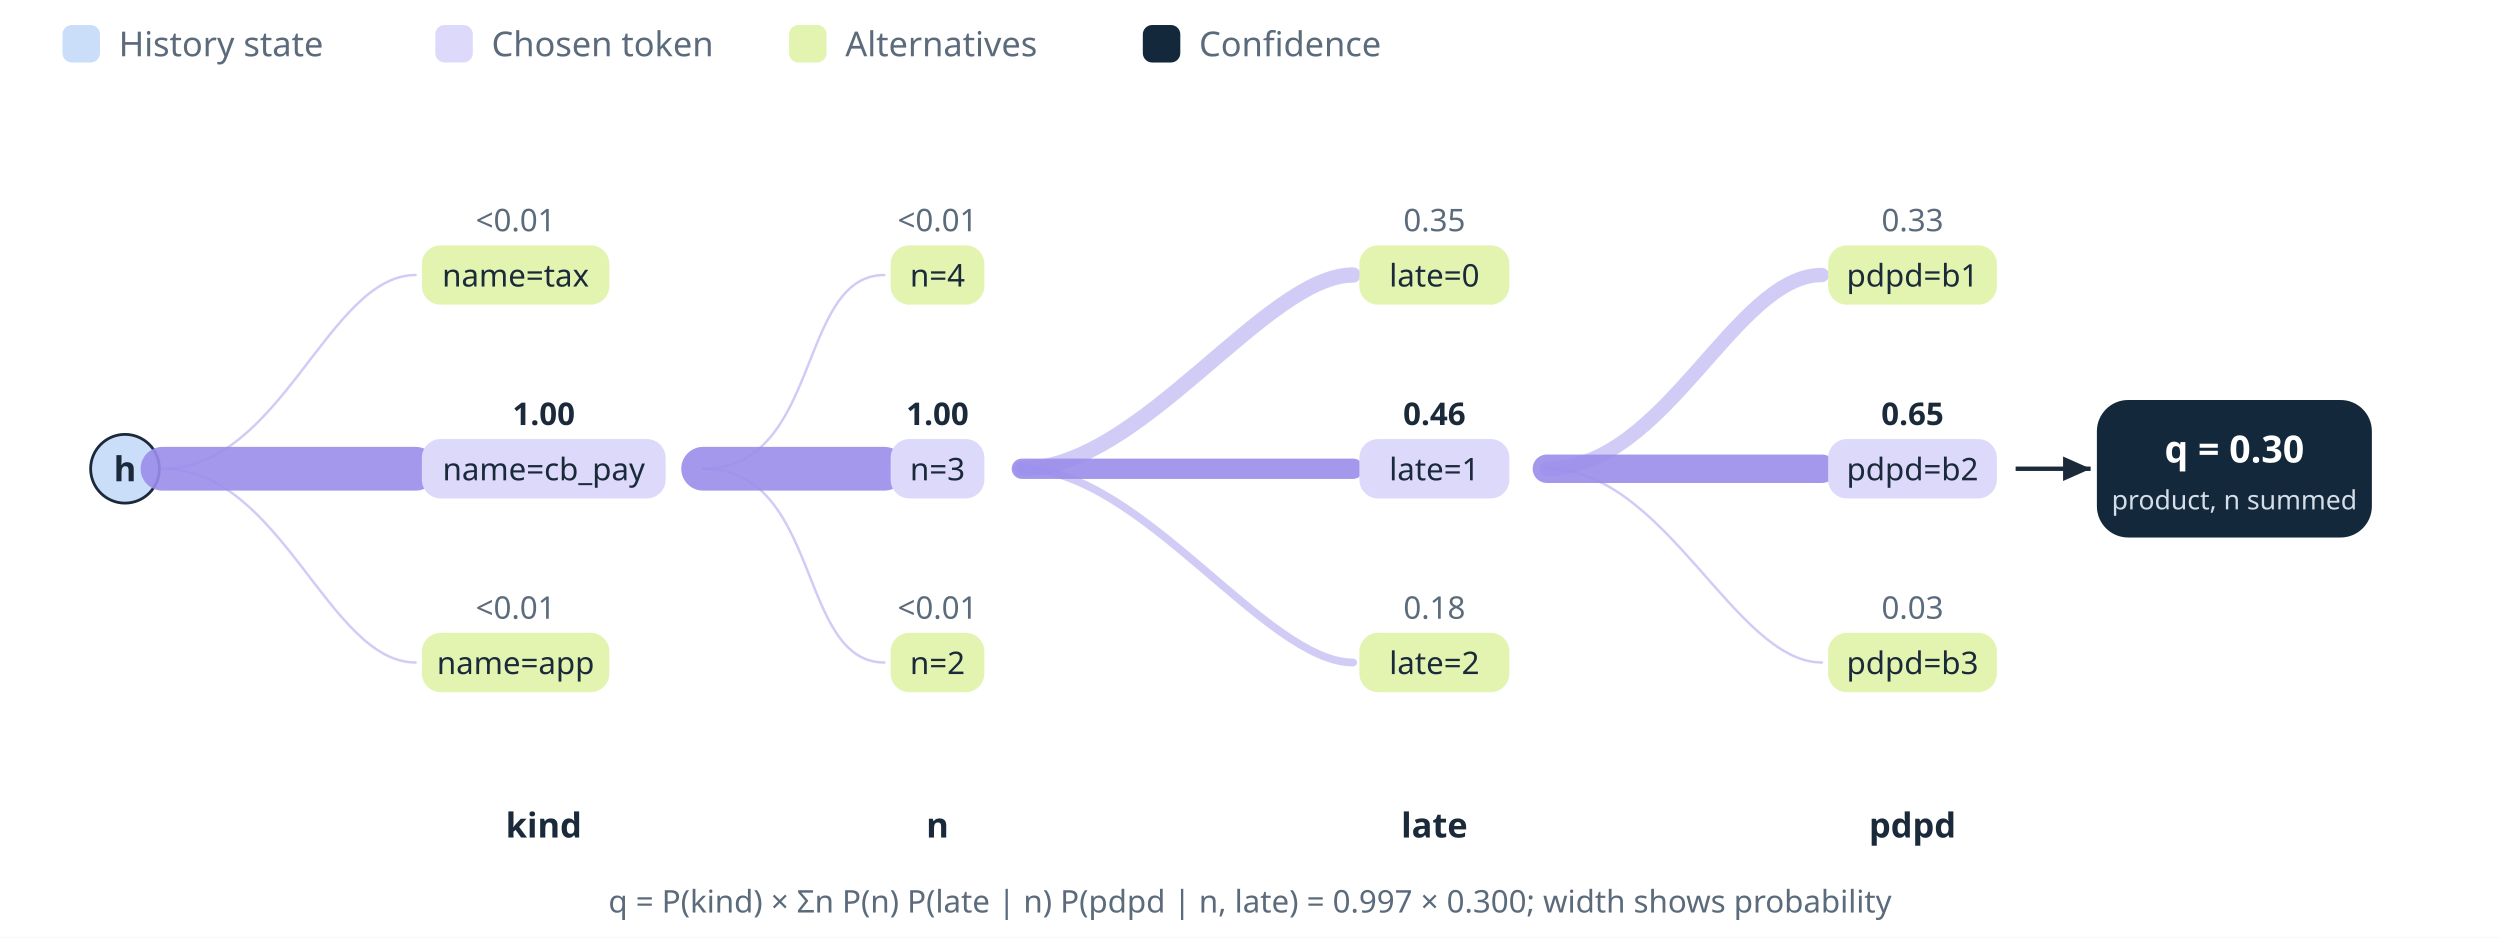
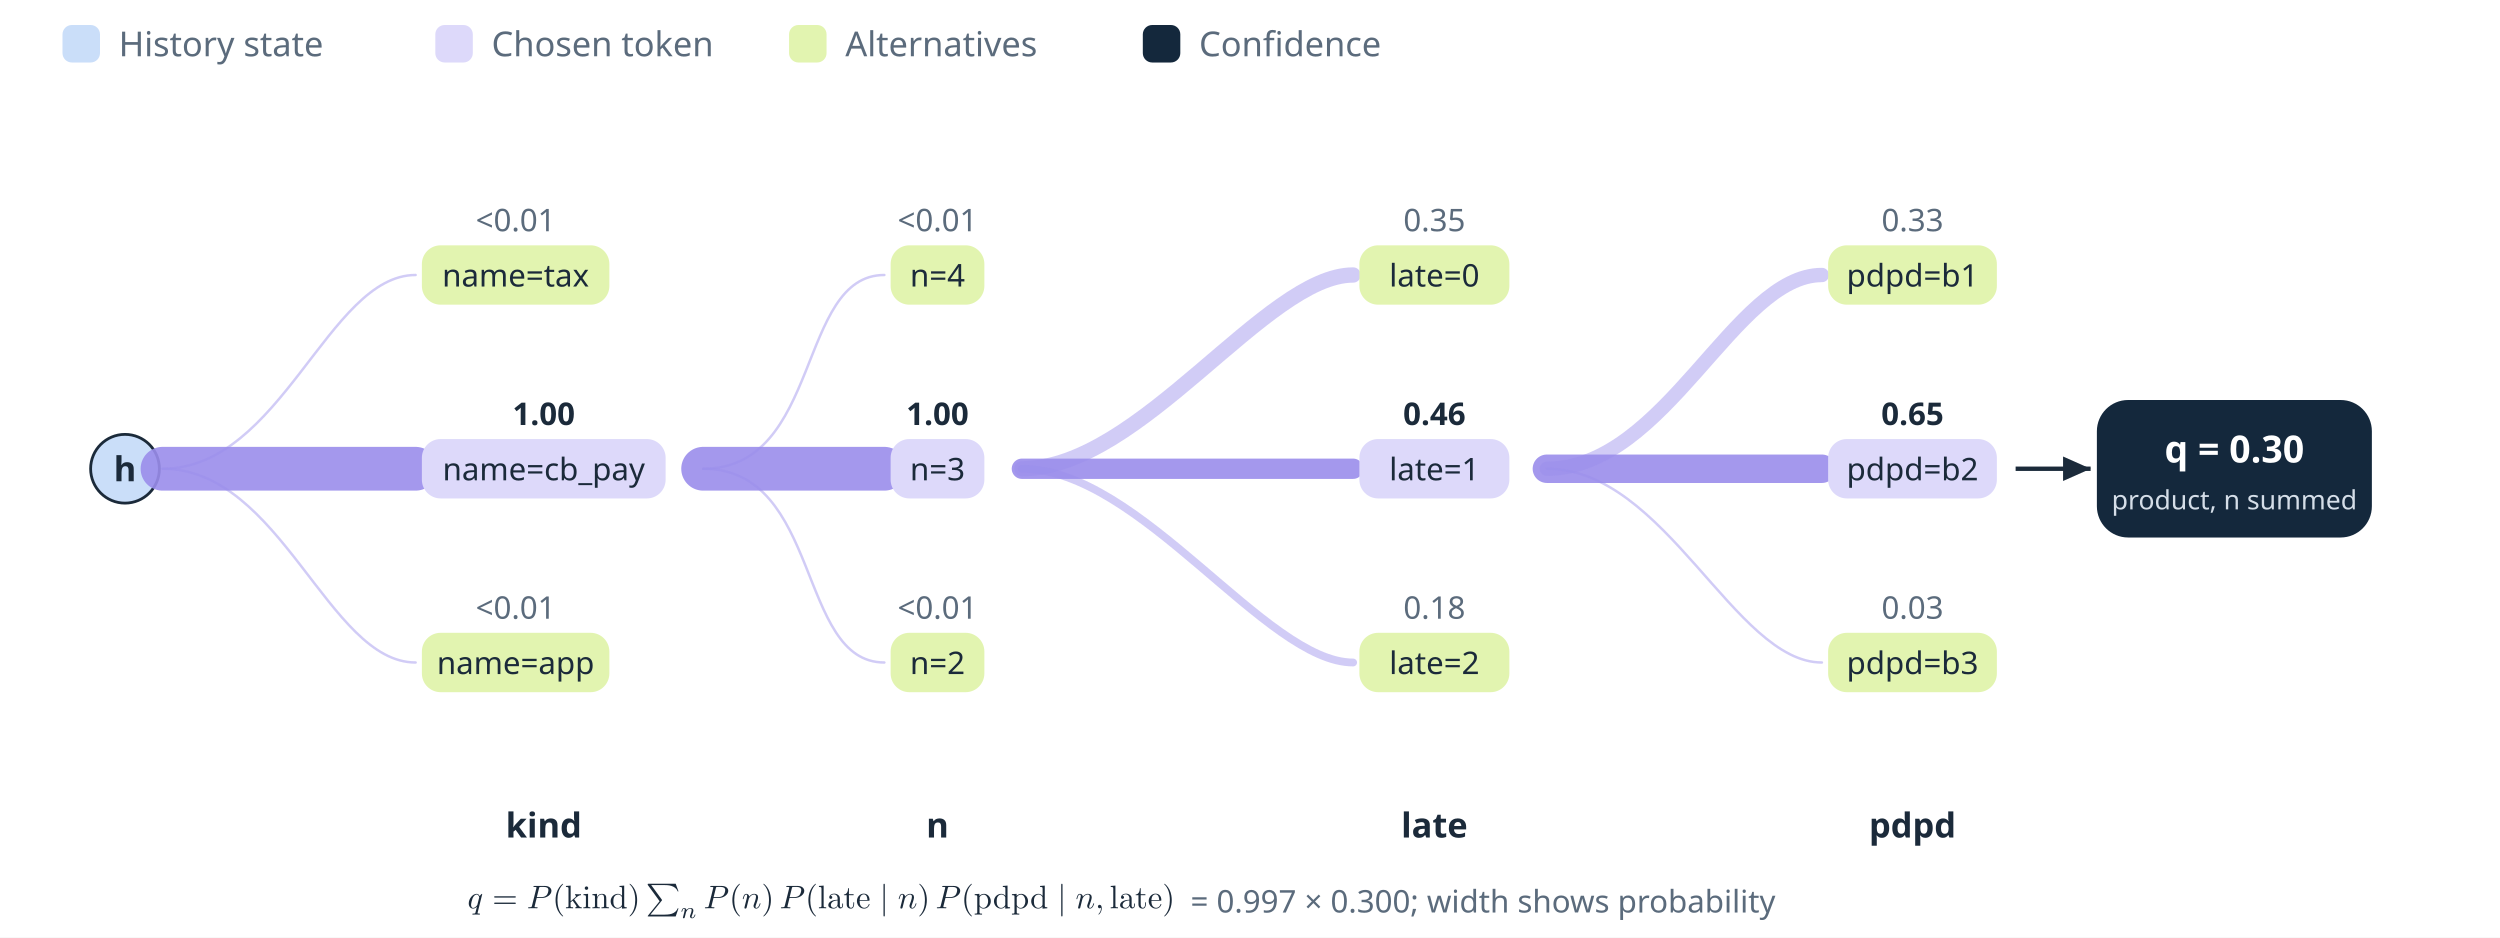
- <svg xmlns="http://www.w3.org/2000/svg" width="800" height="300" viewBox="0 0 800 300">
+ <svg xmlns="http://www.w3.org/2000/svg" xmlns:xlink="http://www.w3.org/1999/xlink" width="800" height="300" viewBox="0 0 800 300">
  <defs>
    <marker id="head" viewBox="0 0 10 10" refX="9" refY="5" markerWidth="7" markerHeight="7" orient="auto-start-reverse">
      <path d="M0,1 L9,5 L0,9 z" fill="#1B2A3A" />
    </marker>
  </defs>
  <rect width="100%" height="100%" fill="white" />
  <rect x="20.0" y="8" width="12" height="12" rx="3" fill="#CADEF9" stroke="none" stroke-width="1.2" />
  <text x="38.0" y="18" font-family="'Inter 18pt'" font-size="11" font-weight="400" fill="#5B6B7C" text-anchor="start">History state</text>
  <rect x="139.3" y="8" width="12" height="12" rx="3" fill="#DDD9FA" stroke="none" stroke-width="1.2" />
  <text x="157.3" y="18" font-family="'Inter 18pt'" font-size="11" font-weight="400" fill="#5B6B7C" text-anchor="start">Chosen token</text>
  <rect x="252.5" y="8" width="12" height="12" rx="3" fill="#E2F4B0" stroke="none" stroke-width="1.2" />
  <text x="270.5" y="18" font-family="'Inter 18pt'" font-size="11" font-weight="400" fill="#5B6B7C" text-anchor="start">Alternatives</text>
  <rect x="365.7" y="8" width="12" height="12" rx="3" fill="#14283C" stroke="none" stroke-width="1.2" />
  <text x="383.7" y="18" font-family="'Inter 18pt'" font-size="11" font-weight="400" fill="#5B6B7C" text-anchor="start">Confidence</text>
  <circle cx="40.0" cy="150.0" r="11" fill="#CADEF9" stroke="#1B2A3A" stroke-width="0.9" />
  <text x="40.0" y="154.0" font-family="'Inter 18pt'" font-size="11" font-weight="600" fill="#1B2A3A" text-anchor="middle">h</text>
  <path d="M52.0,150.0 C90.0,150.0 105.0,150.0 133.0,150.0" fill="none" stroke="#9A8DEB" stroke-width="14.0" stroke-linecap="round" opacity="0.9" />
  <rect x="135.0" y="140.5" width="78.0" height="19" rx="6" fill="#DDD9FA" stroke="none" stroke-width="1.2" />
  <text x="174.0" y="153.7" font-family="JetBrains Mono" font-size="10" font-weight="400" fill="#1B2A3A" text-anchor="middle">name=cb_pay</text>
  <text x="174.0" y="136.0" font-family="'Inter 18pt'" font-size="10" font-weight="600" fill="#1B2A3A" text-anchor="middle">1.00</text>
  <path d="M52.0,150.0 C90.0,150.0 105.0,88.0 133.0,88.0" fill="none" stroke="#9A8DEB" stroke-width="0.8" stroke-linecap="round" opacity="0.45" />
  <rect x="135.0" y="78.5" width="60.0" height="19" rx="6" fill="#E2F4B0" stroke="none" stroke-width="1.2" />
  <text x="165.0" y="91.7" font-family="JetBrains Mono" font-size="10" font-weight="400" fill="#1B2A3A" text-anchor="middle">name=tax</text>
  <text x="165.0" y="74.0" font-family="'Inter 18pt'" font-size="10" font-weight="400" fill="#5B6B7C" text-anchor="middle">&lt;0.01</text>
  <path d="M52.0,150.0 C90.0,150.0 105.0,212.0 133.0,212.0" fill="none" stroke="#9A8DEB" stroke-width="0.8" stroke-linecap="round" opacity="0.45" />
  <rect x="135.0" y="202.5" width="60.0" height="19" rx="6" fill="#E2F4B0" stroke="none" stroke-width="1.2" />
  <text x="165.0" y="215.7" font-family="JetBrains Mono" font-size="10" font-weight="400" fill="#1B2A3A" text-anchor="middle">name=app</text>
  <text x="165.0" y="198.0" font-family="'Inter 18pt'" font-size="10" font-weight="400" fill="#5B6B7C" text-anchor="middle">&lt;0.01</text>
  <text x="174.0" y="268" font-family="'Inter 18pt'" font-size="11" font-weight="600" fill="#1B2A3A" text-anchor="middle">kind</text>
  <path d="M225.0,150.0 C263.0,150.0 255.0,150.0 283.0,150.0" fill="none" stroke="#9A8DEB" stroke-width="14.0" stroke-linecap="round" opacity="0.9" />
  <rect x="285.0" y="140.5" width="30.0" height="19" rx="6" fill="#DDD9FA" stroke="none" stroke-width="1.2" />
  <text x="300.0" y="153.7" font-family="JetBrains Mono" font-size="10" font-weight="400" fill="#1B2A3A" text-anchor="middle">n=3</text>
  <text x="300.0" y="136.0" font-family="'Inter 18pt'" font-size="10" font-weight="600" fill="#1B2A3A" text-anchor="middle">1.00</text>
  <path d="M225.0,150.0 C263.0,150.0 255.0,88.0 283.0,88.0" fill="none" stroke="#9A8DEB" stroke-width="0.8" stroke-linecap="round" opacity="0.45" />
  <rect x="285.0" y="78.5" width="30.0" height="19" rx="6" fill="#E2F4B0" stroke="none" stroke-width="1.2" />
  <text x="300.0" y="91.7" font-family="JetBrains Mono" font-size="10" font-weight="400" fill="#1B2A3A" text-anchor="middle">n=4</text>
  <text x="300.0" y="74.0" font-family="'Inter 18pt'" font-size="10" font-weight="400" fill="#5B6B7C" text-anchor="middle">&lt;0.01</text>
  <path d="M225.0,150.0 C263.0,150.0 255.0,212.0 283.0,212.0" fill="none" stroke="#9A8DEB" stroke-width="0.8" stroke-linecap="round" opacity="0.45" />
  <rect x="285.0" y="202.5" width="30.0" height="19" rx="6" fill="#E2F4B0" stroke="none" stroke-width="1.2" />
  <text x="300.0" y="215.7" font-family="JetBrains Mono" font-size="10" font-weight="400" fill="#1B2A3A" text-anchor="middle">n=2</text>
  <text x="300.0" y="198.0" font-family="'Inter 18pt'" font-size="10" font-weight="400" fill="#5B6B7C" text-anchor="middle">&lt;0.01</text>
  <text x="300.0" y="268" font-family="'Inter 18pt'" font-size="11" font-weight="600" fill="#1B2A3A" text-anchor="middle">n</text>
  <path d="M327.0,150.0 C365.0,150.0 405.0,150.0 433.0,150.0" fill="none" stroke="#9A8DEB" stroke-width="6.5" stroke-linecap="round" opacity="0.9" />
  <rect x="435.0" y="140.5" width="48.0" height="19" rx="6" fill="#DDD9FA" stroke="none" stroke-width="1.2" />
  <text x="459.0" y="153.7" font-family="JetBrains Mono" font-size="10" font-weight="400" fill="#1B2A3A" text-anchor="middle">late=1</text>
  <text x="459.0" y="136.0" font-family="'Inter 18pt'" font-size="10" font-weight="600" fill="#1B2A3A" text-anchor="middle">0.46</text>
  <path d="M327.0,150.0 C365.0,150.0 405.0,88.0 433.0,88.0" fill="none" stroke="#9A8DEB" stroke-width="4.9" stroke-linecap="round" opacity="0.45" />
  <rect x="435.0" y="78.5" width="48.0" height="19" rx="6" fill="#E2F4B0" stroke="none" stroke-width="1.2" />
  <text x="459.0" y="91.7" font-family="JetBrains Mono" font-size="10" font-weight="400" fill="#1B2A3A" text-anchor="middle">late=0</text>
  <text x="459.0" y="74.0" font-family="'Inter 18pt'" font-size="10" font-weight="400" fill="#5B6B7C" text-anchor="middle">0.35</text>
  <path d="M327.0,150.0 C365.0,150.0 405.0,212.0 433.0,212.0" fill="none" stroke="#9A8DEB" stroke-width="2.5" stroke-linecap="round" opacity="0.45" />
  <rect x="435.0" y="202.5" width="48.0" height="19" rx="6" fill="#E2F4B0" stroke="none" stroke-width="1.2" />
  <text x="459.0" y="215.7" font-family="JetBrains Mono" font-size="10" font-weight="400" fill="#1B2A3A" text-anchor="middle">late=2</text>
  <text x="459.0" y="198.0" font-family="'Inter 18pt'" font-size="10" font-weight="400" fill="#5B6B7C" text-anchor="middle">0.18</text>
  <text x="459.0" y="268" font-family="'Inter 18pt'" font-size="11" font-weight="600" fill="#1B2A3A" text-anchor="middle">late</text>
  <path d="M495.0,150.0 C533.0,150.0 555.0,150.0 583.0,150.0" fill="none" stroke="#9A8DEB" stroke-width="9.1" stroke-linecap="round" opacity="0.9" />
  <rect x="585.0" y="140.5" width="54.0" height="19" rx="6" fill="#DDD9FA" stroke="none" stroke-width="1.2" />
  <text x="612.0" y="153.7" font-family="JetBrains Mono" font-size="10" font-weight="400" fill="#1B2A3A" text-anchor="middle">pdpd=b2</text>
  <text x="612.0" y="136.0" font-family="'Inter 18pt'" font-size="10" font-weight="600" fill="#1B2A3A" text-anchor="middle">0.65</text>
  <path d="M495.0,150.0 C533.0,150.0 555.0,88.0 583.0,88.0" fill="none" stroke="#9A8DEB" stroke-width="4.6" stroke-linecap="round" opacity="0.45" />
  <rect x="585.0" y="78.5" width="54.0" height="19" rx="6" fill="#E2F4B0" stroke="none" stroke-width="1.2" />
  <text x="612.0" y="91.7" font-family="JetBrains Mono" font-size="10" font-weight="400" fill="#1B2A3A" text-anchor="middle">pdpd=b1</text>
  <text x="612.0" y="74.0" font-family="'Inter 18pt'" font-size="10" font-weight="400" fill="#5B6B7C" text-anchor="middle">0.33</text>
  <path d="M495.0,150.0 C533.0,150.0 555.0,212.0 583.0,212.0" fill="none" stroke="#9A8DEB" stroke-width="0.8" stroke-linecap="round" opacity="0.45" />
  <rect x="585.0" y="202.5" width="54.0" height="19" rx="6" fill="#E2F4B0" stroke="none" stroke-width="1.2" />
  <text x="612.0" y="215.7" font-family="JetBrains Mono" font-size="10" font-weight="400" fill="#1B2A3A" text-anchor="middle">pdpd=b3</text>
  <text x="612.0" y="198.0" font-family="'Inter 18pt'" font-size="10" font-weight="400" fill="#5B6B7C" text-anchor="middle">0.03</text>
  <text x="612.0" y="268" font-family="'Inter 18pt'" font-size="11" font-weight="600" fill="#1B2A3A" text-anchor="middle">pdpd</text>
  <polyline points="645.0,150.0 669.0,150.0" fill="none" stroke="#1B2A3A" stroke-width="1.4" marker-end="url(#head)" />
  <rect x="671.0" y="128.0" width="88" height="44" rx="10" fill="#14283C" stroke="none" stroke-width="1.2" />
  <text x="715.0" y="148.0" font-family="'Inter 18pt'" font-size="12" font-weight="600" fill="white" text-anchor="middle">q = 0.30</text>
  <text x="715.0" y="163.0" font-family="'Inter 18pt'" font-size="8.5" font-weight="400" fill="#D5DEE8" text-anchor="middle">product, n summed</text>
-   <text x="400" y="292" font-family="'Inter 18pt'" font-size="10" font-weight="400" fill="#5B6B7C" text-anchor="middle">q = P(kind) × Σn P(n) P(late | n) P(pdpd | n, late) = 0.997 × 0.300; width shows probability</text>
+   <svg x="150.00" y="282.80" width="224.96" height="11.06" viewBox=".399 -7.472 214.251 10.531" overflow="visible">
+     <defs>
+       <path id="t52fadf2127g0-106" d="M1.584-7.113C1.584-7.293 1.584-7.472 1.385-7.472S1.186-7.293 1.186-7.113V2.132C1.186 2.311 1.186 2.491 1.385 2.491S1.584 2.311 1.584 2.132V-7.113Z" />
+       <path id="t52fadf2127g1-59" d="M2.022-.01C2.022-.667 1.773-1.056 1.385-1.056C1.056-1.056 .857-.807 .857-.528C.857-.259 1.056 0 1.385 0C1.504 0 1.634-.04 1.733-.13C1.763-.149 1.773-.159 1.783-.159S1.803-.149 1.803-.01C1.803 .727 1.455 1.325 1.126 1.654C1.016 1.763 1.016 1.783 1.016 1.813C1.016 1.883 1.066 1.923 1.116 1.923C1.225 1.923 2.022 1.156 2.022-.01Z" />
+       <path id="t52fadf2127g1-80" d="M3.019-3.148H4.712C6.127-3.148 7.512-4.184 7.512-5.3C7.512-6.067 6.854-6.804 5.549-6.804H2.321C2.132-6.804 2.022-6.804 2.022-6.615C2.022-6.496 2.112-6.496 2.311-6.496C2.441-6.496 2.62-6.486 2.74-6.476C2.899-6.456 2.959-6.426 2.959-6.316C2.959-6.276 2.949-6.247 2.919-6.127L1.584-.777C1.484-.389 1.465-.309 .677-.309C.508-.309 .399-.309 .399-.12C.399 0 .518 0 .548 0C.827 0 1.534-.03 1.813-.03C2.022-.03 2.242-.02 2.451-.02C2.67-.02 2.889 0 3.098 0C3.168 0 3.298 0 3.298-.199C3.298-.309 3.208-.309 3.019-.309C2.65-.309 2.371-.309 2.371-.488C2.371-.548 2.391-.598 2.401-.658L3.019-3.148ZM3.736-6.117C3.826-6.466 3.846-6.496 4.274-6.496H5.23C6.057-6.496 6.585-6.227 6.585-5.539C6.585-5.151 6.386-4.294 5.998-3.935C5.499-3.487 4.902-3.407 4.463-3.407H3.059L3.736-6.117Z" />
+       <path id="t52fadf2127g1-110" d="M.877-.588C.847-.438 .787-.209 .787-.159C.787 .02 .927 .11 1.076 .11C1.196 .11 1.375 .03 1.445-.169C1.455-.189 1.574-.658 1.634-.907L1.853-1.803C1.913-2.022 1.973-2.242 2.022-2.471C2.062-2.64 2.142-2.929 2.152-2.969C2.301-3.278 2.829-4.184 3.776-4.184C4.224-4.184 4.314-3.816 4.314-3.487C4.314-2.869 3.826-1.594 3.666-1.166C3.577-.936 3.567-.817 3.567-.707C3.567-.239 3.915 .11 4.384 .11C5.32 .11 5.689-1.345 5.689-1.425C5.689-1.524 5.599-1.524 5.569-1.524C5.469-1.524 5.469-1.494 5.42-1.345C5.22-.667 4.892-.11 4.403-.11C4.234-.11 4.164-.209 4.164-.438C4.164-.687 4.254-.927 4.344-1.146C4.533-1.674 4.951-2.77 4.951-3.337C4.951-4.005 4.523-4.403 3.806-4.403C2.909-4.403 2.421-3.766 2.252-3.537C2.202-4.095 1.793-4.403 1.335-4.403S.687-4.015 .588-3.836C.428-3.497 .289-2.909 .289-2.869C.289-2.77 .389-2.77 .408-2.77C.508-2.77 .518-2.78 .578-2.999C.747-3.706 .946-4.184 1.305-4.184C1.504-4.184 1.614-4.055 1.614-3.726C1.614-3.517 1.584-3.407 1.455-2.889L.877-.588Z" />
+       <path id="t52fadf2127g1-113" d="M4.503-4.294C4.503-4.334 4.473-4.394 4.403-4.394C4.294-4.394 3.895-3.995 3.726-3.706C3.507-4.244 3.118-4.403 2.8-4.403C1.624-4.403 .399-2.929 .399-1.484C.399-.508 .986 .11 1.714 .11C2.142 .11 2.531-.13 2.889-.488C2.8-.139 2.471 1.205 2.441 1.295C2.361 1.574 2.281 1.614 1.724 1.624C1.594 1.624 1.494 1.624 1.494 1.823C1.494 1.833 1.494 1.933 1.624 1.933C1.943 1.933 2.291 1.903 2.62 1.903C2.959 1.903 3.318 1.933 3.646 1.933C3.696 1.933 3.826 1.933 3.826 1.733C3.826 1.624 3.726 1.624 3.567 1.624C3.088 1.624 3.088 1.554 3.088 1.465C3.088 1.395 3.108 1.335 3.128 1.245L4.503-4.294ZM1.743-.11C1.146-.11 1.106-.877 1.106-1.046C1.106-1.524 1.395-2.61 1.564-3.029C1.873-3.766 2.391-4.184 2.8-4.184C3.447-4.184 3.587-3.377 3.587-3.308C3.587-3.248 3.039-1.066 3.009-1.026C2.859-.747 2.301-.11 1.743-.11Z" />
+       <path id="t52fadf2127g2-110" d="M.851-.439C.823-.349 .781-.174 .781-.153C.781 0 .907 .07 1.018 .07C1.144 .07 1.255-.021 1.29-.084S1.381-.37 1.416-.516C1.451-.649 1.527-.969 1.569-1.144C1.611-1.297 1.653-1.451 1.688-1.611C1.764-1.897 1.778-1.953 1.981-2.239C2.176-2.518 2.504-2.88 3.027-2.88C3.431-2.88 3.438-2.525 3.438-2.392C3.438-1.974 3.138-1.2 3.027-.907C2.95-.711 2.922-.649 2.922-.53C2.922-.16 3.229 .07 3.585 .07C4.282 .07 4.589-.893 4.589-.997C4.589-1.088 4.498-1.088 4.477-1.088C4.38-1.088 4.373-1.046 4.345-.969C4.184-.411 3.884-.126 3.605-.126C3.459-.126 3.431-.223 3.431-.37C3.431-.53 3.466-.621 3.592-.934C3.675-1.151 3.961-1.89 3.961-2.28C3.961-2.957 3.424-3.075 3.055-3.075C2.476-3.075 2.085-2.72 1.876-2.441C1.827-2.922 1.416-3.075 1.13-3.075C.83-3.075 .669-2.859 .579-2.699C.425-2.441 .328-2.043 .328-2.008C.328-1.918 .425-1.918 .446-1.918C.544-1.918 .551-1.939 .6-2.127C.704-2.538 .837-2.88 1.109-2.88C1.29-2.88 1.339-2.727 1.339-2.538C1.339-2.406 1.276-2.148 1.227-1.96S1.109-1.485 1.074-1.332L.851-.439Z" />
+       <path id="t52fadf2127g3-40" d="M3.298 2.391C3.298 2.361 3.298 2.341 3.128 2.172C1.883 .917 1.564-.966 1.564-2.491C1.564-4.224 1.943-5.958 3.168-7.203C3.298-7.323 3.298-7.342 3.298-7.372C3.298-7.442 3.258-7.472 3.198-7.472C3.098-7.472 2.202-6.795 1.614-5.529C1.106-4.433 .986-3.328 .986-2.491C.986-1.714 1.096-.508 1.644 .618C2.242 1.843 3.098 2.491 3.198 2.491C3.258 2.491 3.298 2.461 3.298 2.391Z" />
+       <path id="t52fadf2127g3-41" d="M2.879-2.491C2.879-3.268 2.77-4.473 2.222-5.599C1.624-6.824 .767-7.472 .667-7.472C.608-7.472 .568-7.432 .568-7.372C.568-7.342 .568-7.323 .757-7.143C1.733-6.157 2.301-4.573 2.301-2.491C2.301-.787 1.933 .966 .697 2.222C.568 2.341 .568 2.361 .568 2.391C.568 2.451 .608 2.491 .667 2.491C.767 2.491 1.664 1.813 2.252 .548C2.76-.548 2.879-1.654 2.879-2.491Z" />
+       <path id="t52fadf2127g3-61" d="M6.844-3.258C6.994-3.258 7.183-3.258 7.183-3.457S6.994-3.656 6.854-3.656H.887C.747-3.656 .558-3.656 .558-3.457S.747-3.258 .897-3.258H6.844ZM6.854-1.325C6.994-1.325 7.183-1.325 7.183-1.524S6.994-1.724 6.844-1.724H.897C.747-1.724 .558-1.724 .558-1.524S.747-1.325 .887-1.325H6.854Z" />
+       <path id="t52fadf2127g3-97" d="M3.318-.757C3.357-.359 3.626 .06 4.095 .06C4.304 .06 4.912-.08 4.912-.887V-1.445H4.663V-.887C4.663-.309 4.413-.249 4.304-.249C3.975-.249 3.935-.697 3.935-.747V-2.74C3.935-3.158 3.935-3.547 3.577-3.915C3.188-4.304 2.69-4.463 2.212-4.463C1.395-4.463 .707-3.995 .707-3.337C.707-3.039 .907-2.869 1.166-2.869C1.445-2.869 1.624-3.068 1.624-3.328C1.624-3.447 1.574-3.776 1.116-3.786C1.385-4.134 1.873-4.244 2.192-4.244C2.68-4.244 3.248-3.856 3.248-2.969V-2.6C2.74-2.57 2.042-2.54 1.415-2.242C.667-1.903 .418-1.385 .418-.946C.418-.139 1.385 .11 2.012 .11C2.67 .11 3.128-.289 3.318-.757ZM3.248-2.391V-1.395C3.248-.448 2.531-.11 2.082-.11C1.594-.11 1.186-.458 1.186-.956C1.186-1.504 1.604-2.331 3.248-2.391Z" />
+       <path id="t52fadf2127g3-100" d="M3.786-.548V.11L5.25 0V-.309C4.553-.309 4.473-.379 4.473-.867V-6.914L3.039-6.804V-6.496C3.736-6.496 3.816-6.426 3.816-5.938V-3.786C3.527-4.144 3.098-4.403 2.56-4.403C1.385-4.403 .339-3.427 .339-2.142C.339-.877 1.315 .11 2.451 .11C3.088 .11 3.537-.229 3.786-.548ZM3.786-3.218V-1.176C3.786-.996 3.786-.976 3.676-.807C3.377-.329 2.929-.11 2.501-.11C2.052-.11 1.694-.369 1.455-.747C1.196-1.156 1.166-1.724 1.166-2.132C1.166-2.501 1.186-3.098 1.474-3.547C1.684-3.856 2.062-4.184 2.6-4.184C2.949-4.184 3.367-4.035 3.676-3.587C3.786-3.417 3.786-3.397 3.786-3.218Z" />
+       <path id="t52fadf2127g3-101" d="M1.116-2.511C1.176-3.995 2.012-4.244 2.351-4.244C3.377-4.244 3.477-2.899 3.477-2.511H1.116ZM1.106-2.301H3.885C4.105-2.301 4.134-2.301 4.134-2.511C4.134-3.497 3.597-4.463 2.351-4.463C1.196-4.463 .279-3.437 .279-2.192C.279-.857 1.325 .11 2.471 .11C3.686 .11 4.134-.996 4.134-1.186C4.134-1.285 4.055-1.305 4.005-1.305C3.915-1.305 3.895-1.245 3.875-1.166C3.527-.139 2.63-.139 2.531-.139C2.032-.139 1.634-.438 1.405-.807C1.106-1.285 1.106-1.943 1.106-2.301Z" />
+       <path id="t52fadf2127g3-105" d="M1.763-4.403L.369-4.294V-3.985C1.016-3.985 1.106-3.925 1.106-3.437V-.757C1.106-.309 .996-.309 .329-.309V0C.648-.01 1.186-.03 1.425-.03C1.773-.03 2.122-.01 2.461 0V-.309C1.803-.309 1.763-.359 1.763-.747V-4.403ZM1.803-6.137C1.803-6.456 1.554-6.665 1.275-6.665C.966-6.665 .747-6.396 .747-6.137C.747-5.868 .966-5.609 1.275-5.609C1.554-5.609 1.803-5.818 1.803-6.137Z" />
+       <path id="t52fadf2127g3-107" d="M1.056-.757C1.056-.309 .946-.309 .279-.309V0C.608-.01 1.076-.03 1.365-.03C1.664-.03 2.062-.02 2.461 0V-.309C1.793-.309 1.684-.309 1.684-.757V-1.783L2.321-2.331C3.088-1.275 3.507-.717 3.507-.538C3.507-.349 3.337-.309 3.148-.309V0C3.427-.01 4.015-.03 4.224-.03C4.513-.03 4.802-.02 5.091 0V-.309C4.722-.309 4.503-.309 4.125-.837L2.859-2.62C2.849-2.64 2.8-2.7 2.8-2.73C2.8-2.77 3.507-3.367 3.606-3.447C4.234-3.955 4.653-3.975 4.862-3.985V-4.294C4.573-4.264 4.443-4.264 4.164-4.264C3.806-4.264 3.188-4.284 3.049-4.294V-3.985C3.238-3.975 3.337-3.866 3.337-3.736C3.337-3.537 3.198-3.417 3.118-3.347L1.714-2.132V-6.914L.279-6.804V-6.496C.976-6.496 1.056-6.426 1.056-5.938V-.757Z" />
+       <path id="t52fadf2127g3-108" d="M1.763-6.914L.329-6.804V-6.496C1.026-6.496 1.106-6.426 1.106-5.938V-.757C1.106-.309 .996-.309 .329-.309V0C.658-.01 1.186-.03 1.435-.03S2.172-.01 2.54 0V-.309C1.873-.309 1.763-.309 1.763-.757V-6.914Z" />
+       <path id="t52fadf2127g3-110" d="M1.096-3.427V-.757C1.096-.309 .986-.309 .319-.309V0C.667-.01 1.176-.03 1.445-.03C1.704-.03 2.222-.01 2.56 0V-.309C1.893-.309 1.783-.309 1.783-.757V-2.59C1.783-3.626 2.491-4.184 3.128-4.184C3.756-4.184 3.866-3.646 3.866-3.078V-.757C3.866-.309 3.756-.309 3.088-.309V0C3.437-.01 3.945-.03 4.214-.03C4.473-.03 4.991-.01 5.33 0V-.309C4.812-.309 4.563-.309 4.553-.608V-2.511C4.553-3.367 4.553-3.676 4.244-4.035C4.105-4.204 3.776-4.403 3.198-4.403C2.471-4.403 2.002-3.975 1.724-3.357V-4.403L.319-4.294V-3.985C1.016-3.985 1.096-3.915 1.096-3.427Z" />
+       <path id="t52fadf2127g3-112" d="M1.714-3.746V-4.403L.279-4.294V-3.985C.986-3.985 1.056-3.925 1.056-3.487V1.176C1.056 1.624 .946 1.624 .279 1.624V1.933C.618 1.923 1.136 1.903 1.395 1.903C1.664 1.903 2.172 1.923 2.521 1.933V1.624C1.853 1.624 1.743 1.624 1.743 1.176V-.498V-.588C1.793-.428 2.212 .11 2.969 .11C4.154 .11 5.191-.867 5.191-2.152C5.191-3.417 4.224-4.403 3.108-4.403C2.331-4.403 1.913-3.965 1.714-3.746ZM1.743-1.136V-3.357C2.032-3.866 2.521-4.154 3.029-4.154C3.756-4.154 4.364-3.278 4.364-2.152C4.364-.946 3.666-.11 2.929-.11C2.531-.11 2.152-.309 1.883-.717C1.743-.927 1.743-.936 1.743-1.136Z" />
+       <path id="t52fadf2127g3-116" d="M1.724-3.985H3.148V-4.294H1.724V-6.127H1.474C1.465-5.31 1.166-4.244 .189-4.204V-3.985H1.036V-1.235C1.036-.01 1.963 .11 2.321 .11C3.029 .11 3.308-.598 3.308-1.235V-1.803H3.059V-1.255C3.059-.518 2.76-.139 2.391-.139C1.724-.139 1.724-1.046 1.724-1.215V-3.985Z" />
+       <path id="t52fadf2127g4-80" d="M4.194 5.32L.658 9.694C.578 9.793 .568 9.813 .568 9.853C.568 9.963 .658 9.963 .837 9.963H9.096L9.953 7.482H9.704C9.455 8.229 8.787 8.837 7.94 9.126C7.781 9.176 7.093 9.415 5.629 9.415H1.395L4.852 5.141C4.922 5.051 4.941 5.021 4.941 4.981S4.932 4.932 4.872 4.842L1.634 .399H5.579C6.715 .399 9.006 .468 9.704 2.331H9.953L9.096 0H.837C.568 0 .558 .01 .558 .319L4.194 5.32Z" />
+     </defs>
+     <g id="t52fadf2127page1">
+       <g fill="#1b2a3a">
+         <use x="0" y="0" xlink:href="#t52fadf2127g1-113" />
+         <use x="7.572" y="0" xlink:href="#t52fadf2127g3-61" />
+         <use x="18.088" y="0" xlink:href="#t52fadf2127g1-80" />
+         <use x="25.868" y="0" xlink:href="#t52fadf2127g3-40" />
+         <use x="29.743" y="0" xlink:href="#t52fadf2127g3-107" />
+         <use x="35.001" y="0" xlink:href="#t52fadf2127g3-105" />
+         <use x="37.768" y="0" xlink:href="#t52fadf2127g3-110" />
+         <use x="43.303" y="0" xlink:href="#t52fadf2127g3-100" />
+         <use x="48.838" y="0" xlink:href="#t52fadf2127g3-41" />
+         <use x="54.372" y="-7.472" xlink:href="#t52fadf2127g4-80" />
+         <use x="64.889" y="2.989" xlink:href="#t52fadf2127g2-110" />
+         <use x="71.972" y="0" xlink:href="#t52fadf2127g1-80" />
+         <use x="79.752" y="0" xlink:href="#t52fadf2127g3-40" />
+         <use x="83.626" y="0" xlink:href="#t52fadf2127g1-110" />
+         <use x="89.606" y="0" xlink:href="#t52fadf2127g3-41" />
+         <use x="95.141" y="0" xlink:href="#t52fadf2127g1-80" />
+         <use x="102.921" y="0" xlink:href="#t52fadf2127g3-40" />
+         <use x="106.795" y="0" xlink:href="#t52fadf2127g3-108" />
+         <use x="109.563" y="0" xlink:href="#t52fadf2127g3-97" />
+         <use x="114.544" y="0" xlink:href="#t52fadf2127g3-116" />
+         <use x="118.418" y="0" xlink:href="#t52fadf2127g3-101" />
+         <use x="125.613" y="0" xlink:href="#t52fadf2127g0-106" />
+         <use x="131.148" y="0" xlink:href="#t52fadf2127g1-110" />
+         <use x="137.128" y="0" xlink:href="#t52fadf2127g3-41" />
+         <use x="142.663" y="0" xlink:href="#t52fadf2127g1-80" />
+         <use x="150.443" y="0" xlink:href="#t52fadf2127g3-40" />
+         <use x="154.317" y="0" xlink:href="#t52fadf2127g3-112" />
+         <use x="160.129" y="0" xlink:href="#t52fadf2127g3-100" />
+         <use x="165.664" y="0" xlink:href="#t52fadf2127g3-112" />
+         <use x="171.475" y="0" xlink:href="#t52fadf2127g3-100" />
+         <use x="179.777" y="0" xlink:href="#t52fadf2127g0-106" />
+         <use x="185.312" y="0" xlink:href="#t52fadf2127g1-110" />
+         <use x="191.292" y="0" xlink:href="#t52fadf2127g1-59" />
+         <use x="195.72" y="0" xlink:href="#t52fadf2127g3-108" />
+         <use x="198.487" y="0" xlink:href="#t52fadf2127g3-97" />
+         <use x="203.468" y="0" xlink:href="#t52fadf2127g3-116" />
+         <use x="207.343" y="0" xlink:href="#t52fadf2127g3-101" />
+         <use x="211.771" y="0" xlink:href="#t52fadf2127g3-41" />
+       </g>
+     </g>
+   </svg>
+   <text x="380.964" y="292" font-family="'Inter 18pt'" font-size="10" font-weight="400" fill="#5B6B7C" text-anchor="start">= 0.997 × 0.300; width shows probability</text>
</svg>
